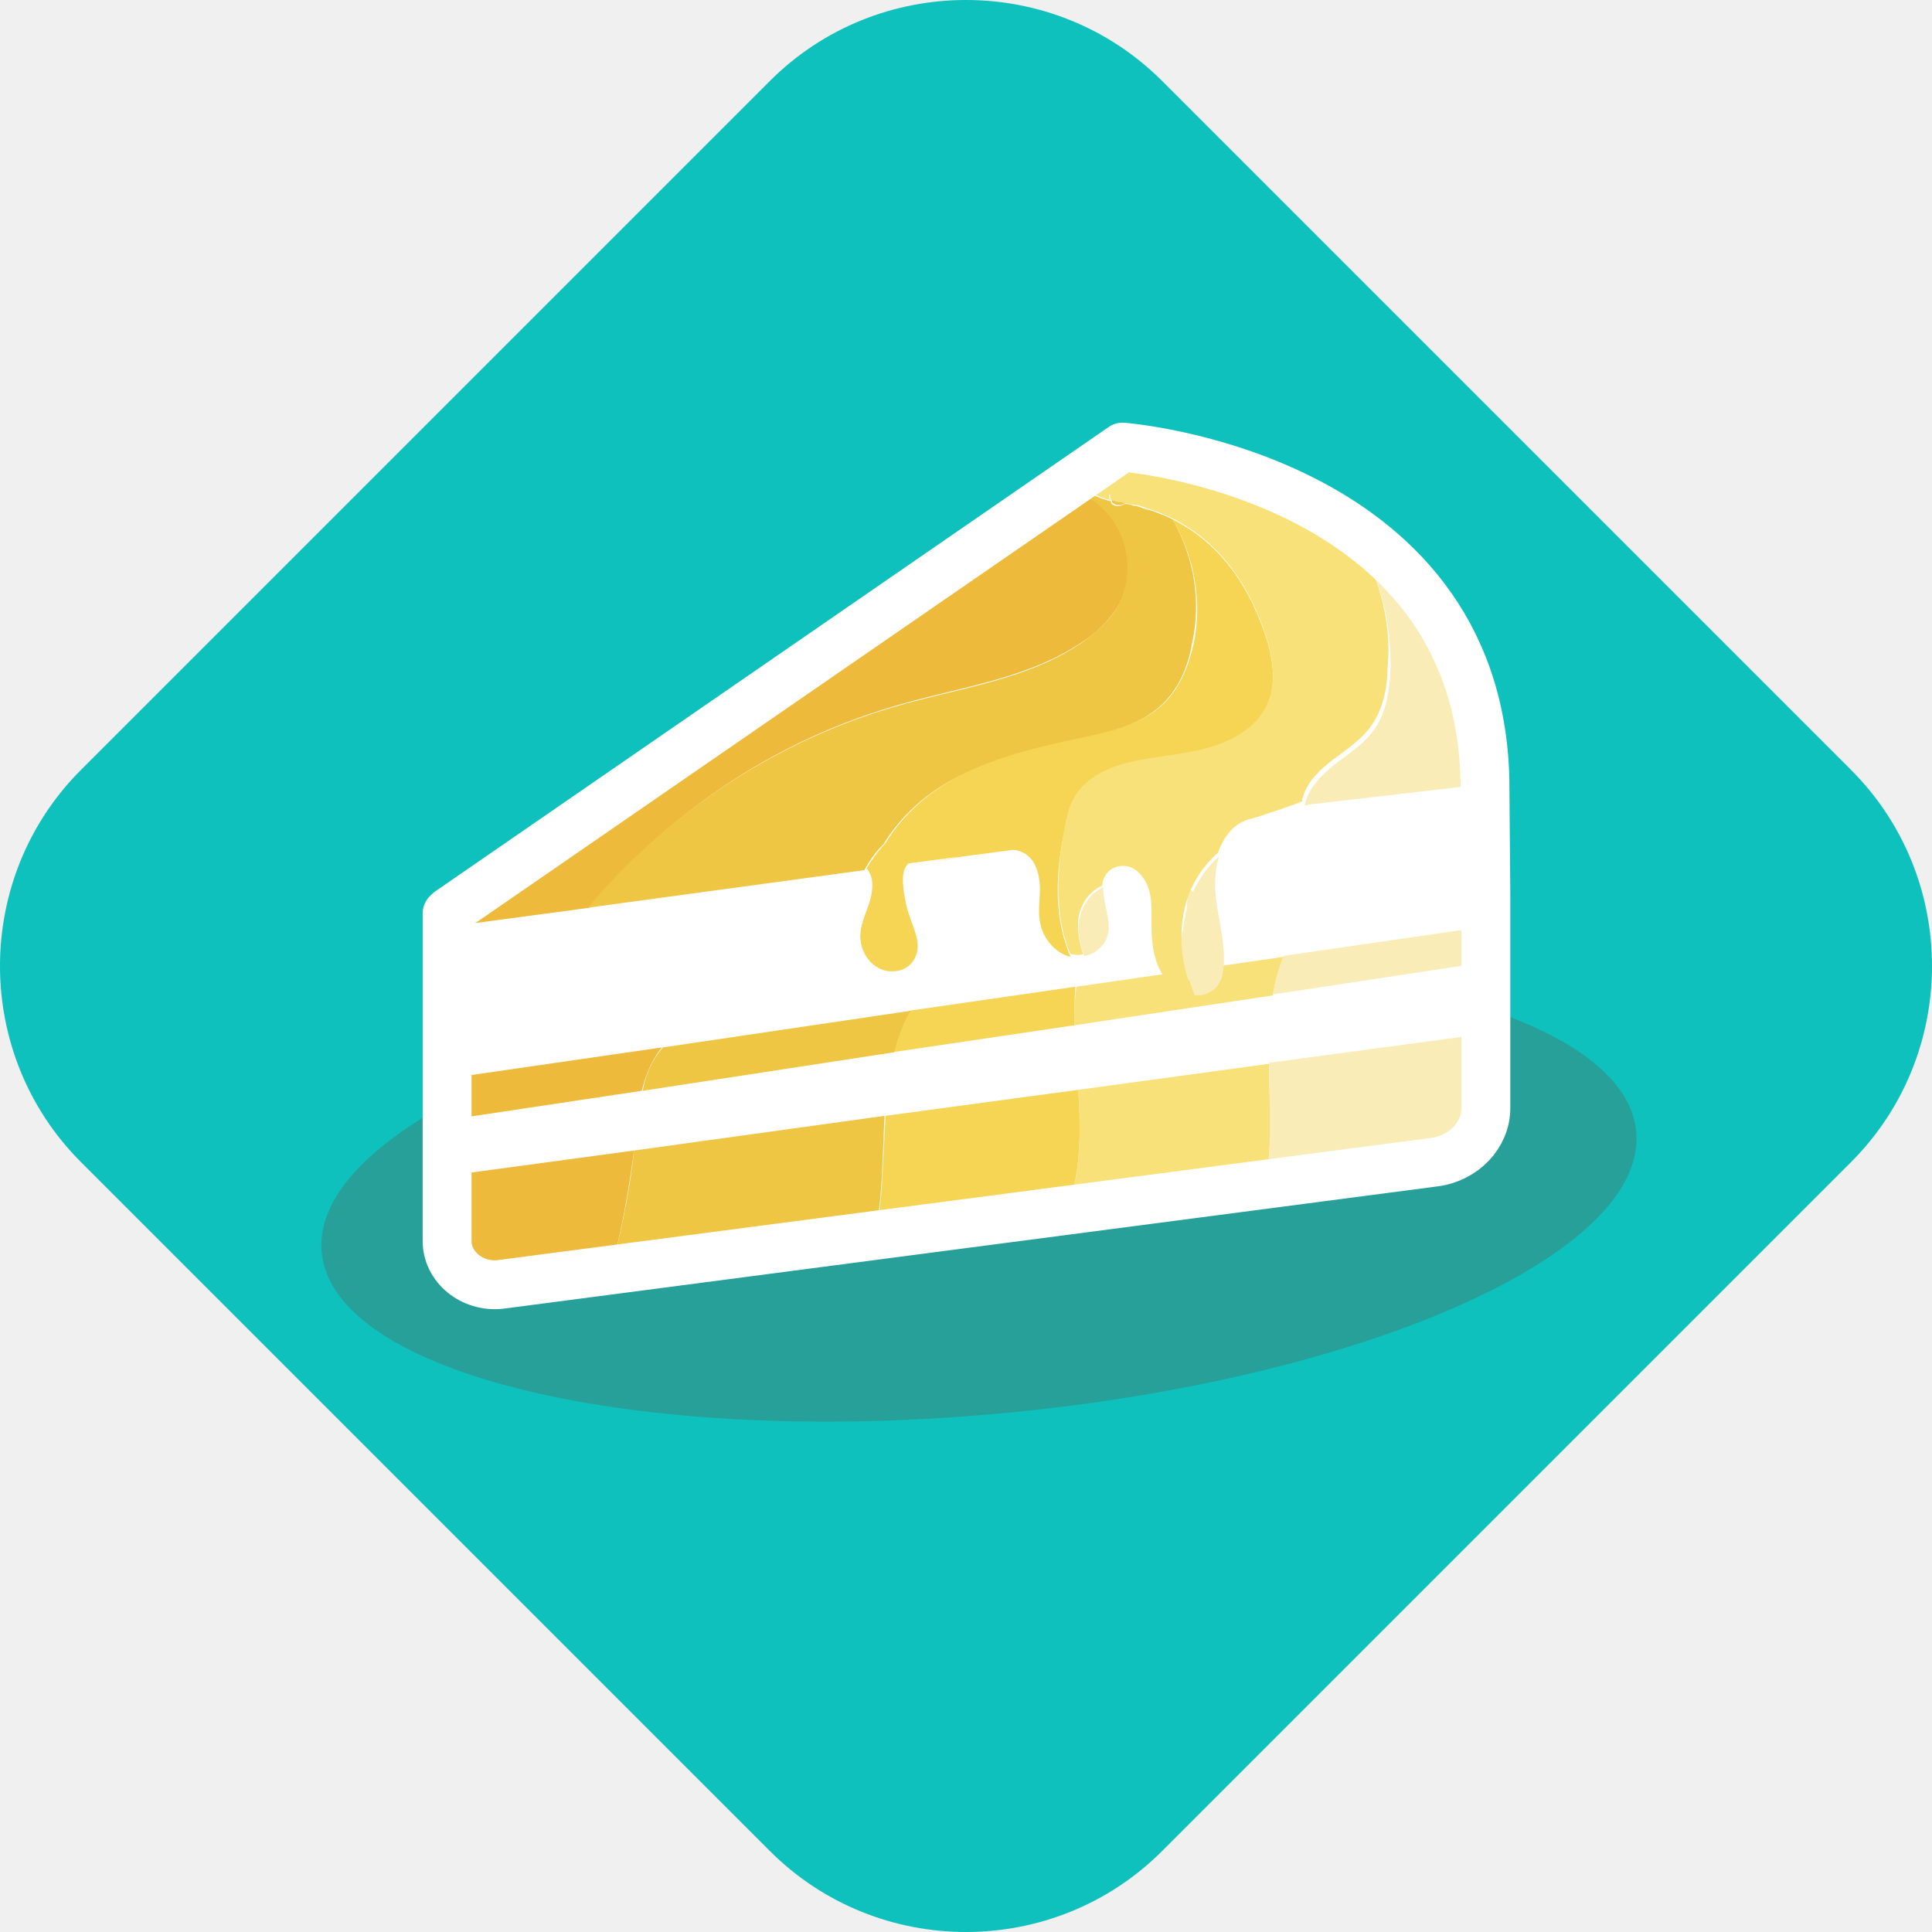
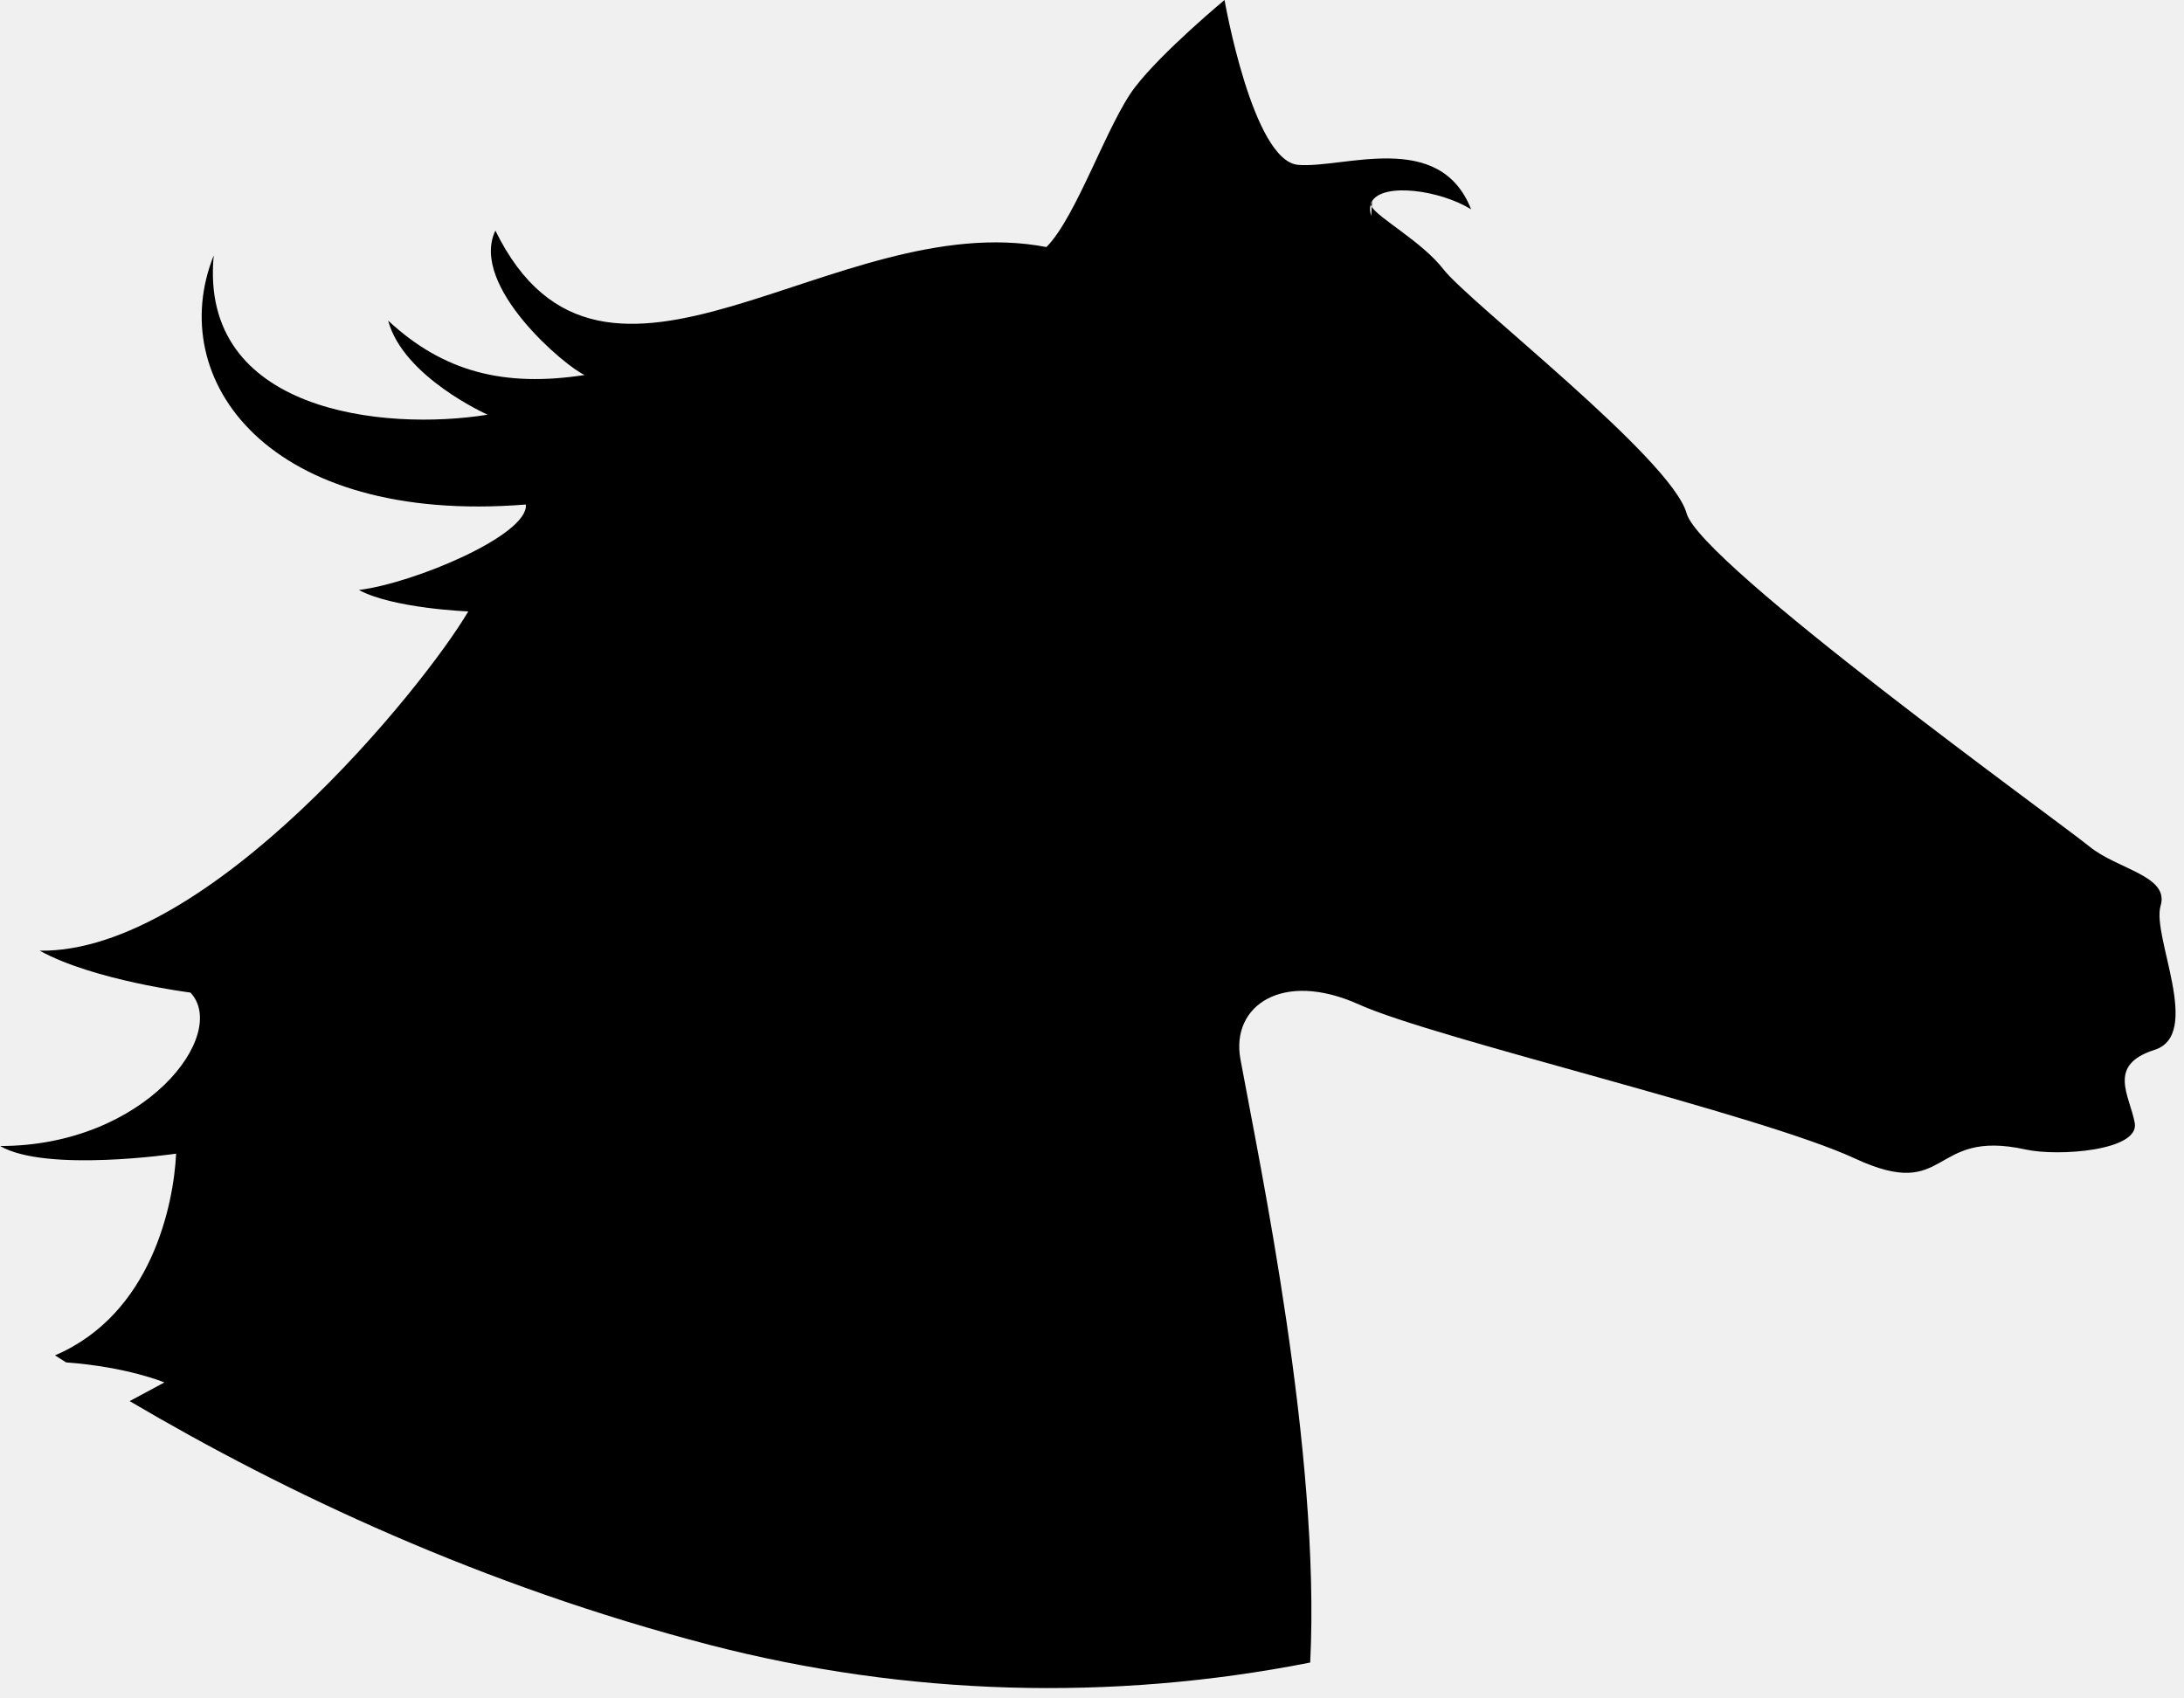
- <svg xmlns="http://www.w3.org/2000/svg" version="1.1" id="Layer_1" x="0px" y="0px" viewBox="0 0 200.5 200.5" enable-background="new 0 0 200.5 200.5" xml:space="preserve">
-   <path fill="#0EC1BC" d="M192.1,120.6l-71.5,71.5c-11.2,11.2-29.5,11.2-40.7,0L8.4,120.6c-11.2-11.2-11.2-29.5,0-40.7L79.9,8.4  c11.2-11.2,29.5-11.2,40.7,0l71.5,71.5C203.3,91.1,203.3,109.4,192.1,120.6z" />
-   <ellipse transform="matrix(0.9958 -9.115107e-02 9.115107e-02 0.9958 -10.8562 9.7731)" fill="#27A09A" cx="101.6" cy="123.7" rx="68.5" ry="23.1" />
-   <g>
-     <path fill="#FFFFFF" d="M153.4,80.8c-0.8-30.3-37.1-32.9-37.1-32.9L47.3,94l0,0l-0.2,0.2l0,1.8l0-1.8v11.2v7.4v3.9v5.3v4.8   c0,2.6,2.6,4.6,5.4,4.3l95.7-12.2c3-0.4,5.2-2.7,5.2-5.4v-4.7V102v-3.4v-6.4L153.4,80.8L153.4,80.8z" />
-     <g>
-       <path fill="#F9E17A" d="M131.7,110.4l-19.8,2.7c0.2,3.3,0.3,6.6-0.4,9.8c-0.1,0.3-0.1,0.5-0.2,0.8l20.3-2.9    c0.2-1.5,0.2-3.1,0.2-4.6C131.8,114.2,131.7,112.3,131.7,110.4z" />
-       <path fill="#F6D555" d="M111.9,113.1l-20,2.7c-0.2,3.6-0.3,7.2-0.7,10.7l20.1-2.8c0.1-0.3,0.1-0.5,0.2-0.8    C112.2,119.6,112.1,116.4,111.9,113.1z" />
-       <path fill="#EDBA3B" d="M47.3,121.9v5.3c0,2.9,2.5,5.1,5.4,4.7l11.1-1.6c0.9-3.6,1.5-7.2,2-10.9L47.3,121.9z" />
-       <path fill="#EFC643" d="M65.8,119.4c-0.4,3.7-1.1,7.3-2,10.9l27.3-3.8c0.5-3.5,0.5-7.1,0.7-10.7L65.8,119.4z" />
-       <path fill="#F9ECB7" d="M131.8,116.1c0,1.5,0,3.1-0.2,4.6l16.4-2.3c3-0.4,5.2-2.9,5.2-5.9v-5.1l-21.5,2.9    C131.7,112.3,131.8,114.2,131.8,116.1z" />
-       <path fill="#F9E17A" d="M111.5,106.4l20.6-3.1c0.2-1.4,0.6-2.7,1.1-4l-21.5,3.1C111.5,103.7,111.5,105,111.5,106.4z" />
-       <path fill="#F9ECB7" d="M132.1,103.2l21.1-3.2v-3.7l-20,2.9C132.7,100.5,132.3,101.9,132.1,103.2z" />
-       <path fill="#EDBA3B" d="M68.6,108.8c0,0,0.1-0.1,0.1-0.1l-21.4,3.1v4.3l19.3-2.9C67,111.6,67.6,110.1,68.6,108.8z" />
-       <path fill="#F6D555" d="M111.5,106.4c0-1.3,0-2.7,0.1-4l-17.3,2.5c-0.8,1.3-1.3,2.8-1.7,4.3L111.5,106.4z" />
-       <path fill="#EFC643" d="M66.7,113.2l26.1-4c0.4-1.5,0.9-3,1.7-4.3l-25.7,3.8c0,0-0.1,0.1-0.1,0.1C67.6,110.1,67,111.6,66.7,113.2z    " />
-       <g>
-         <path fill="none" d="M135.6,83.5l0.1,0C135.7,83.5,135.7,83.5,135.6,83.5z" />
-         <path fill="#F6D555" d="M135.7,83.5l-0.1,0C135.5,83.7,135.7,83.5,135.7,83.5z" />
-         <path fill="#F9ECB7" d="M123.4,92.1c1.2,1.3,1.8,3,2.2,4.7c0.3,1.2,0.5,2.6-0.1,3.7c-0.6,1.1-2.2,1.7-3.1,0.8     c-1-1-0.4-2.6,0.1-3.9c0.7-1.9,0.9-4.1,0.5-6.1" />
-         <path fill="#F9ECB7" d="M112,95.6c-0.2,1.2,0.1,2.4,0.5,3.6c0.6-0.1,1.1-0.3,1.5-0.7c2.1-1.7,0.4-4.4,0.5-6.4     C113.1,92.7,112.2,94.1,112,95.6z" />
-         <path fill="#F9ECB7" d="M123.4,93.6c-1.1,3.1-0.7,6.6,0.6,9.7c0.3,0,0.7,0,1-0.1c1.6-0.5,1.9-1.8,2-3c0.2-2.7-0.8-5.4-0.9-8.2     c0-1,0.1-2.1,0.4-3.1C125.1,90.1,124,91.8,123.4,93.6z" />
-         <path fill="#F9ECB7" d="M139.9,54.5c3,4.4,4.6,9.7,4.4,15.1c-0.1,2.3-0.5,4.6-1.9,6.4c-1.1,1.4-2.7,2.4-4.1,3.5     c-1.3,1.1-2.6,2.4-2.9,4.1c0.1,0,0.2-0.1,0.3-0.1c0.1,0,0.1,0,0.1,0l15.5-1.8c1-0.1,1.8-1,1.7-2     C152.2,67.5,146.6,59.6,139.9,54.5z" />
-         <path fill="#F6D555" d="M131.2,65.6c-1.9-5.5-5-9.4-9.5-11.7c2.2,3.8,3.1,8.4,2.2,12.8c-0.5,2.3-1.4,4.6-3.1,6.3     c-2.4,2.3-5.8,2.9-9,3.6c-4.7,1-9.5,2.1-13.6,4.7c-2.5,1.5-4.8,3.7-6.3,6.2c0,0,0,0,0,0c-0.1,0.1-0.1,0.1-0.2,0.2     c-0.7,0.8-1.3,1.6-1.8,2.5l0.1,0c0.7,0.9,0.6,2.1,0.3,3.2c-0.3,1.1-0.9,2.2-1,3.4c-0.2,1.9,1.2,4.1,3.4,4c0.9,0,1.8-0.5,2.2-1.3     c0.8-1.4,0-2.9-0.5-4.4c-0.4-1.1-0.6-2.3-0.7-3.5c0-0.7,0-1.5,0.6-2c0,0,0,0,0,0l5.3-0.7c-1,0.2-2,0.4-2.9,0.6l3.1-0.6l5.3-0.7     c0.4,0,0.7,0.1,1.1,0.3c1.2,0.6,1.6,2,1.7,3.2c0.1,1.3-0.2,2.6,0,3.8c0.2,1.7,1.5,3.4,3.2,3.8c-0.3-0.7-0.5-1.3-0.7-2     c-1-3.6-0.7-7.5,0.1-11.2c0.2-1.1,0.5-2.2,1-3.1c0.4-0.7,0.9-1.2,1.6-1.7c0.5-0.4,1-0.7,1.5-1c2.8-1.4,6-1.5,9.1-2     c3.1-0.6,6.3-1.9,7.7-4.7C132.6,71,132.1,68.1,131.2,65.6z" />
-         <path fill="none" d="M116.8,52.2C116.8,52.2,116.8,52.2,116.8,52.2c-0.2,0-0.3-0.1-0.5-0.1C116.5,52.2,116.6,52.2,116.8,52.2z" />
-         <path fill="none" d="M117.8,52.5c-0.3-0.1-0.6-0.2-1-0.2c0,0,0,0,0,0C117.1,52.3,117.4,52.4,117.8,52.5z" />
-         <path fill="none" d="M117.9,52.5c0.4,0.1,0.8,0.2,1.2,0.4C118.7,52.7,118.3,52.6,117.9,52.5z" />
-         <path fill="none" d="M119.2,52.9c0.9,0.3,1.7,0.6,2.5,1C120.9,53.5,120.1,53.2,119.2,52.9z" />
-         <path fill="#F9E17A" d="M115.2,51.3c0,0.2,0,0.4,0.1,0.6c0,0,0.1,0,0.1,0c0-0.2,0-0.3,0-0.5C115.3,51.4,115.3,51.3,115.2,51.3z" />
-         <path fill="#F9E17A" d="M139.9,54.5c-10.6-8.2-23.9-9.2-23.9-9.2l-1.2,0.9l-2.5,1.8l-2.5,1.8c1,0.2,1.9,0.4,2.9,0.7     c0.5,0.7,1.4,1.1,2.5,1.4c-0.1-0.2-0.1-0.4-0.1-0.6c0.1,0,0.1,0.1,0.2,0.1c0,0.2,0,0.3,0,0.5c0.3,0.1,0.6,0.1,0.9,0.2     c0.2,0,0.3,0.1,0.5,0.1c0.3,0.1,0.6,0.1,1,0.2c0.1,0,0.1,0,0.2,0c0.4,0.1,0.8,0.2,1.2,0.4c0,0,0,0,0.1,0c0.9,0.3,1.7,0.6,2.5,1     c0,0,0,0,0,0v0c4.5,2.3,7.6,6.2,9.5,11.7c0.9,2.5,1.4,5.4,0.2,7.8c-1.4,2.8-4.6,4.1-7.7,4.7c-3.1,0.6-6.3,0.7-9.1,2     c-1.2,0.6-2.4,1.5-3.1,2.7c-0.6,1-0.8,2.1-1,3.1c-0.7,3.7-1,7.6-0.1,11.2c0.2,0.7,0.4,1.4,0.7,2c0.2,0,0.4,0.1,0.7,0.1     c0.2,0,0.4,0,0.6-0.1c-0.4-1.2-0.6-2.4-0.5-3.6c0.2-1.5,1.1-2.9,2.5-3.5c0-0.6,0.3-1.2,0.8-1.6c0.8-0.6,2-0.6,2.8,0.1     c1.7,1.5,1.5,3.6,1.5,5.5c0,2.3,0.3,4.8,2.1,6.3c0.6,0.5,1.4,0.8,2.2,0.8c-1.3-3-1.6-6.5-0.6-9.7c0.6-1.8,1.7-3.5,3.2-4.8     c0.6-1.7,1.7-3.1,3.3-3.5c0.6-0.1,4.3-1.4,5.4-1.8c0.3-1.7,1.5-3,2.9-4.1c1.4-1.1,3-2.1,4.1-3.5c1.4-1.8,1.9-4.2,1.9-6.4     C144.5,64.3,142.9,58.9,139.9,54.5z" />
-         <path fill="#EFC643" d="M115.4,51.9c0,0.1,0,0.1,0,0.2c0.3,0.4,1,0.4,1.4,0.1c-0.2,0-0.3-0.1-0.5-0.1     C116,52.1,115.7,52,115.4,51.9z" />
-         <path fill="#EFC643" d="M117.8,52.5c0.1,0,0.1,0,0.2,0C117.9,52.5,117.8,52.5,117.8,52.5z" />
-         <polygon fill="#EFC643" points="121.7,53.9 121.7,53.9 121.7,53.9    " />
-         <path fill="#EFC643" d="M119.1,52.9C119.2,52.9,119.2,52.9,119.1,52.9C119.2,52.9,119.2,52.9,119.1,52.9z" />
-         <path fill="#EDBA3B" d="M93.8,73c6.4-1.8,13.2-2.7,18.7-6.5c1.5-1,2.8-2.3,3.7-3.9c1.3-2.5,1.2-5.8-0.3-8.2     c-1.4-2.3-3.9-3.9-6.6-4.2L48.9,94.8c-0.4,0.3-0.2,1,0.4,1l11.9-1.6C69.6,84,81.1,76.5,93.8,73z" />
-         <path fill="#EFC643" d="M121.7,53.9C121.7,53.9,121.7,53.9,121.7,53.9c-0.8-0.4-1.6-0.7-2.5-1c0,0,0,0-0.1,0     c-0.4-0.1-0.8-0.3-1.2-0.4c-0.1,0-0.1,0-0.2,0c-0.3-0.1-0.6-0.2-1-0.2c-0.4,0.3-1.1,0.3-1.4-0.1c0-0.1,0-0.1,0-0.2     c0,0-0.1,0-0.1,0c0,0,0,0.1,0,0.1c0,0,0-0.1,0-0.1c-1.1-0.3-2-0.6-2.5-1.4c-1-0.3-1.9-0.5-2.9-0.7l-0.6,0.4     c2.7,0.3,5.2,1.9,6.6,4.2c1.5,2.5,1.6,5.7,0.3,8.2c-0.8,1.6-2.2,2.8-3.7,3.9c-5.4,3.8-12.3,4.7-18.7,6.5     c-12.7,3.5-24.2,11-32.7,21.1l28.7-3.9c0.5-0.9,1.1-1.8,1.8-2.5c0.1-0.1,0.1-0.1,0.2-0.2c1.5-2.5,3.8-4.7,6.3-6.2     c4.1-2.5,8.9-3.7,13.6-4.7c3.2-0.7,6.6-1.3,9-3.6c1.7-1.6,2.7-3.9,3.1-6.3C124.7,62.4,123.9,57.8,121.7,53.9z" />
-       </g>
-     </g>
-     <path fill="none" stroke="#FFFFFF" stroke-width="5.074" stroke-linecap="round" stroke-linejoin="round" stroke-miterlimit="10" d="   M154.1,80.8c-0.8-31.6-37.6-34.4-37.6-34.4L46.6,94.6l0,0l-0.2,0.2l0,0l0,0v11.7v7.7v4.1v5.5v5c0,2.7,2.6,4.8,5.5,4.5l97-12.7   c3-0.4,5.3-2.8,5.3-5.6v-4.9v-7v-3.5v-6.7L154.1,80.8L154.1,80.8z" />
+ <svg xmlns="http://www.w3.org/2000/svg" width="220" height="171" viewBox="0 0 220 171">
+   <g id="Artboard" fill="none" fill-rule="evenodd" stroke="none" stroke-width="1">
+     <path id="Fill-1" fill="#000" d="M138.19 20.3c1.11-1.94 6.88-1.15 10 .79-3.17-8.07-12.83-4.1-17.42-4.48-4.59-.38-7.42-16.61-7.42-16.61s-6.26 5.19-9.03 8.8c-2.76 3.6-5.87 13.04-8.91 16.09-21.33-4.1-44.63 20.53-55.51-1.66-2.65 5.59 7.15 13.78 9 14.55-8.08 1.25-14.22-.29-19.8-5.48 1.52 5.7 10.02 9.48 10.02 9.48-10.44 1.68-29.1-.25-27.59-16.05-5 12.5 5.44 27.18 31.44 25.1.31 3.06-11.26 7.93-16.82 8.61 3.46 1.87 11.02 2.16 11.02 2.16C42.7 69.22 21.01 96.02 4 95.78c5.43 3 15.18 4.22 15.18 4.22 3.93 4.16-4.52 15.46-19.17 15.46 4.64 2.7 17.73.77 17.73.77-.24 5.1-2.47 16.17-12.2 20.32l1.12.71c6.22.46 9.9 2.02 9.9 2.02l-3.5 1.88c15.77 9.3 35.55 18.61 58.46 24.57a136.17 136.17 0 0 0 60.46 1.77c1.06-21.24-5.1-50.22-7.03-60.8-.98-5.37 4.23-8.98 11.94-5.5 7.72 3.47 40.36 11.06 49.97 15.52 9.6 4.46 7.46-3.05 17.18-.91 3.3.73 11.5.12 11-2.67-.51-2.79-2.84-5.83 2-7.37 4.85-1.55-.3-11.45.6-14.5.92-3.05-4.32-3.65-7.2-6.01-2.87-2.36-39.13-28.47-40.54-33.53-1.53-5.53-21.95-21.29-24.5-24.6-2.13-2.75-6.48-5.11-7.22-6.29l.03-.55h-.01c-.05.1-.1.2-.13.3.01.07.05.16.1.25l-.04.91a1.96 1.96 0 0 1-.06-1.17c-.01-.11.03-.2.13-.29z" />
  </g>
</svg>
